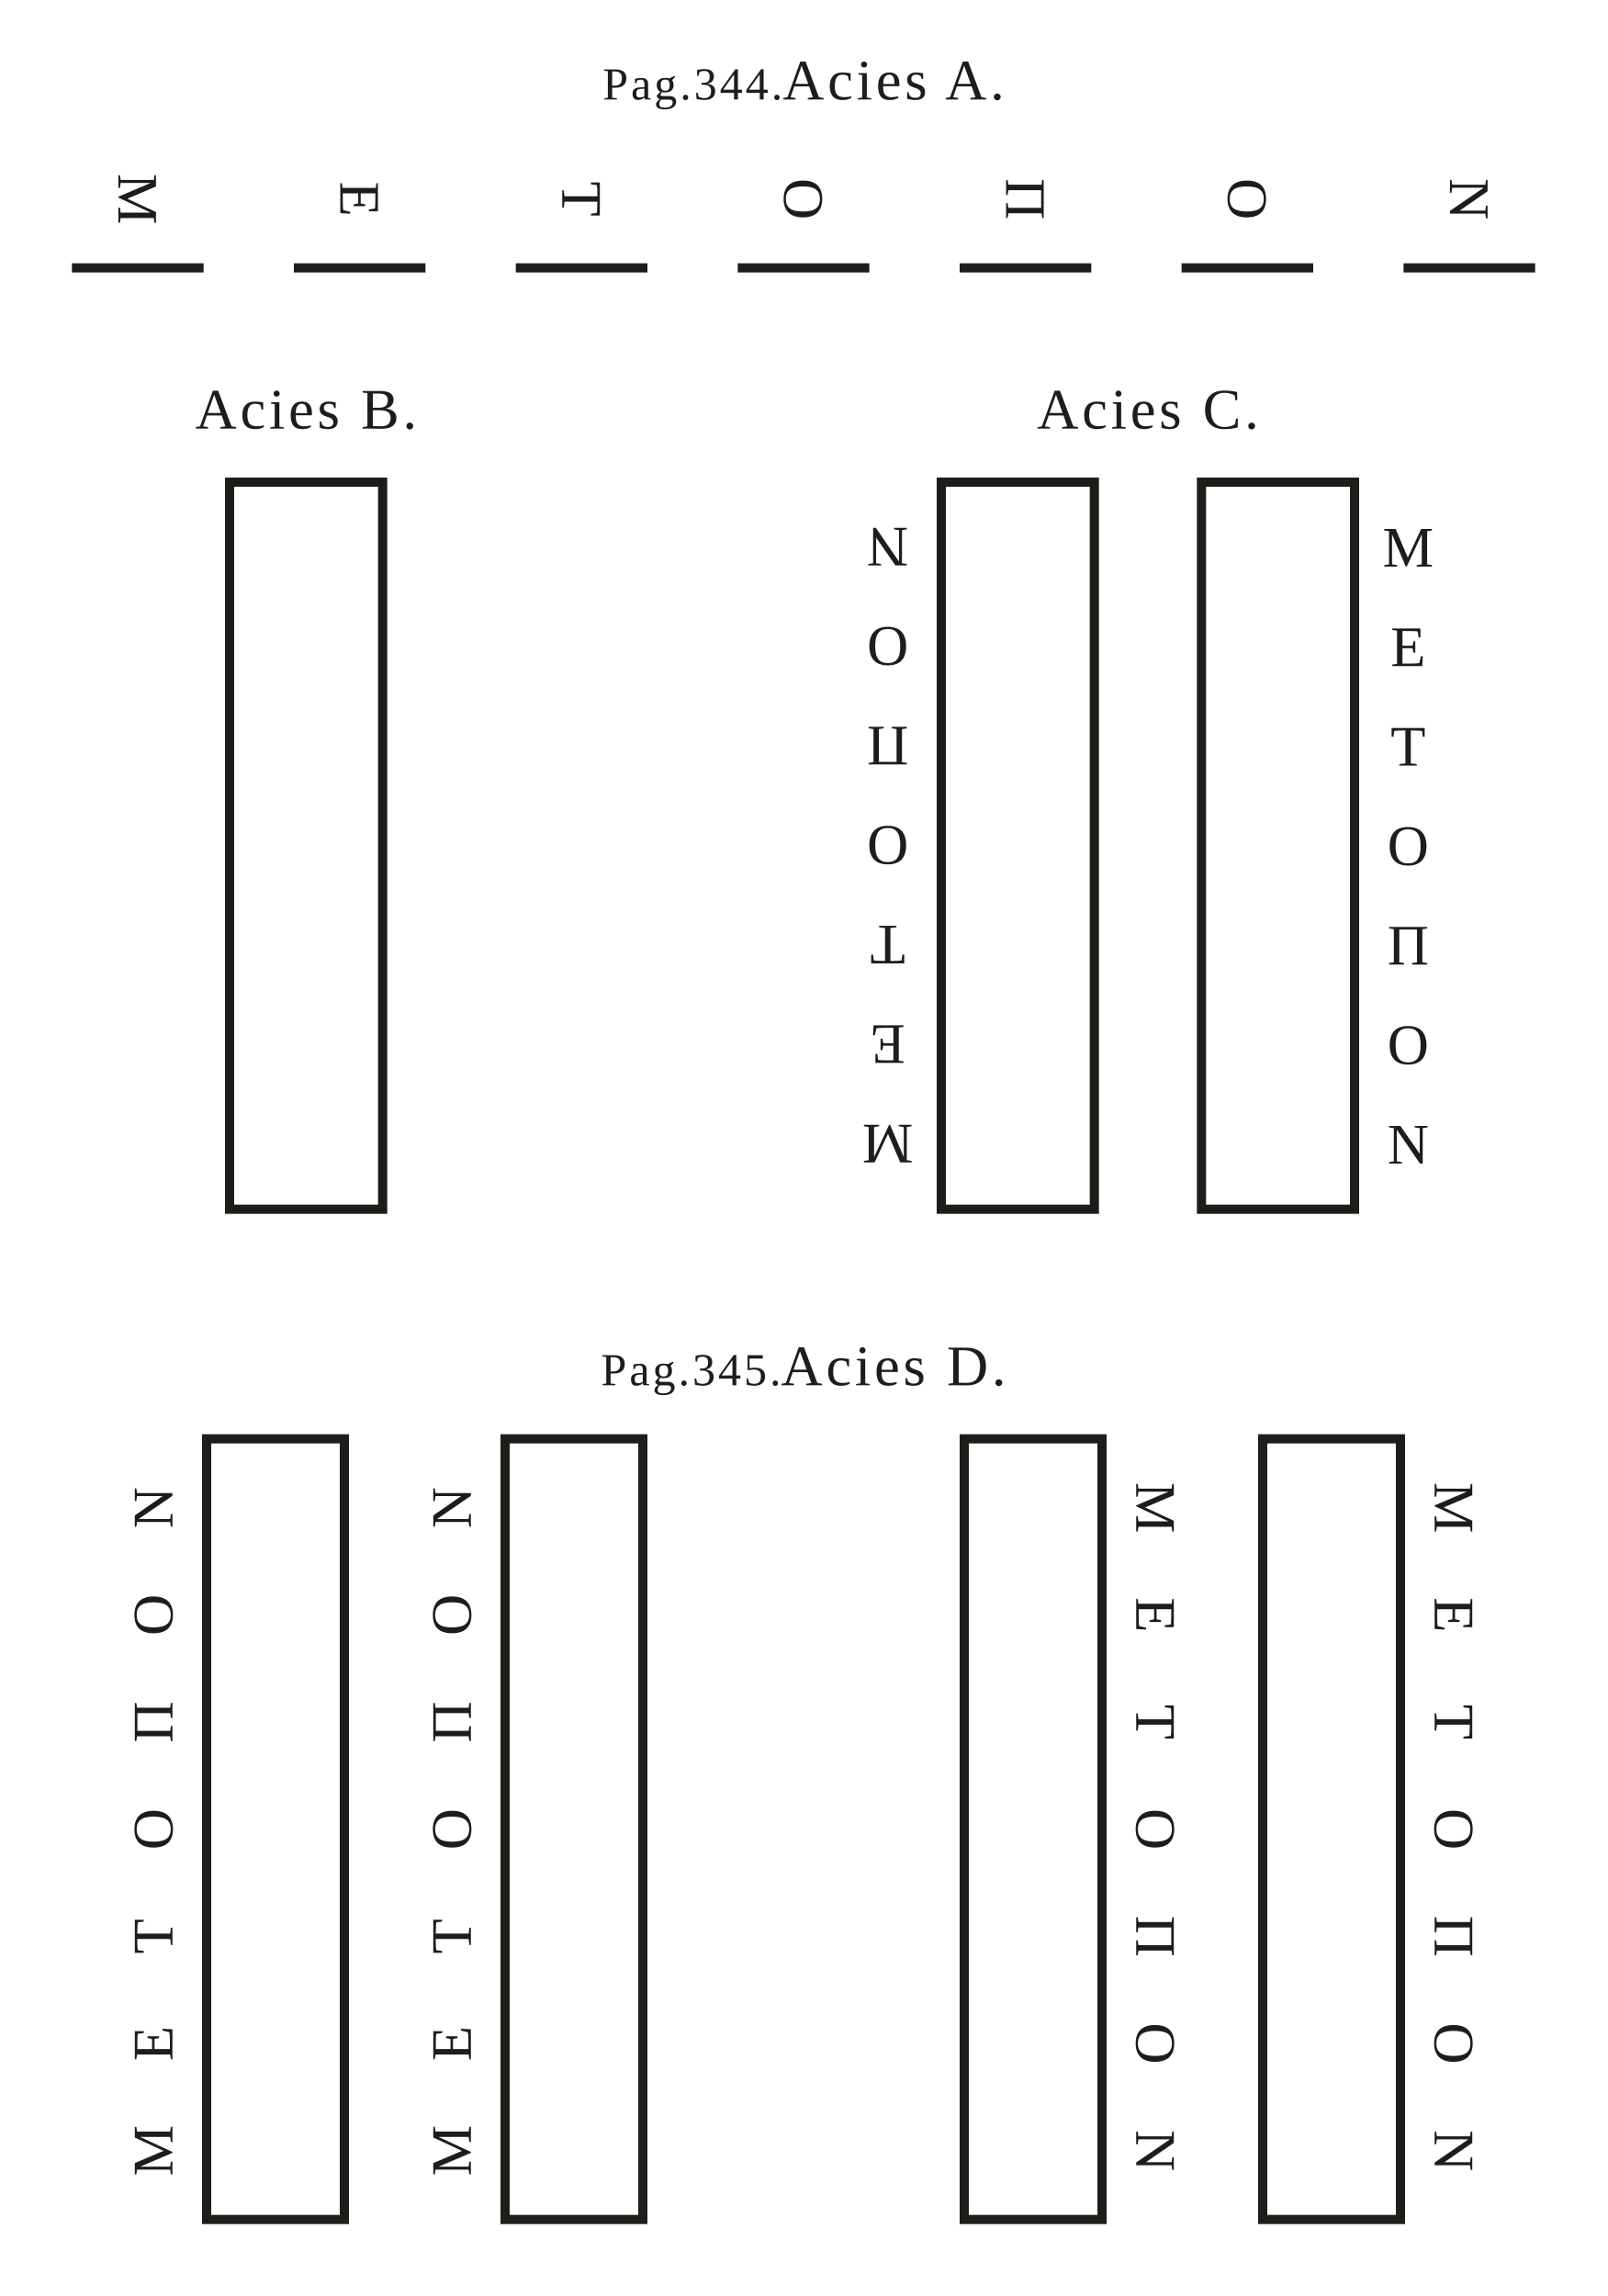
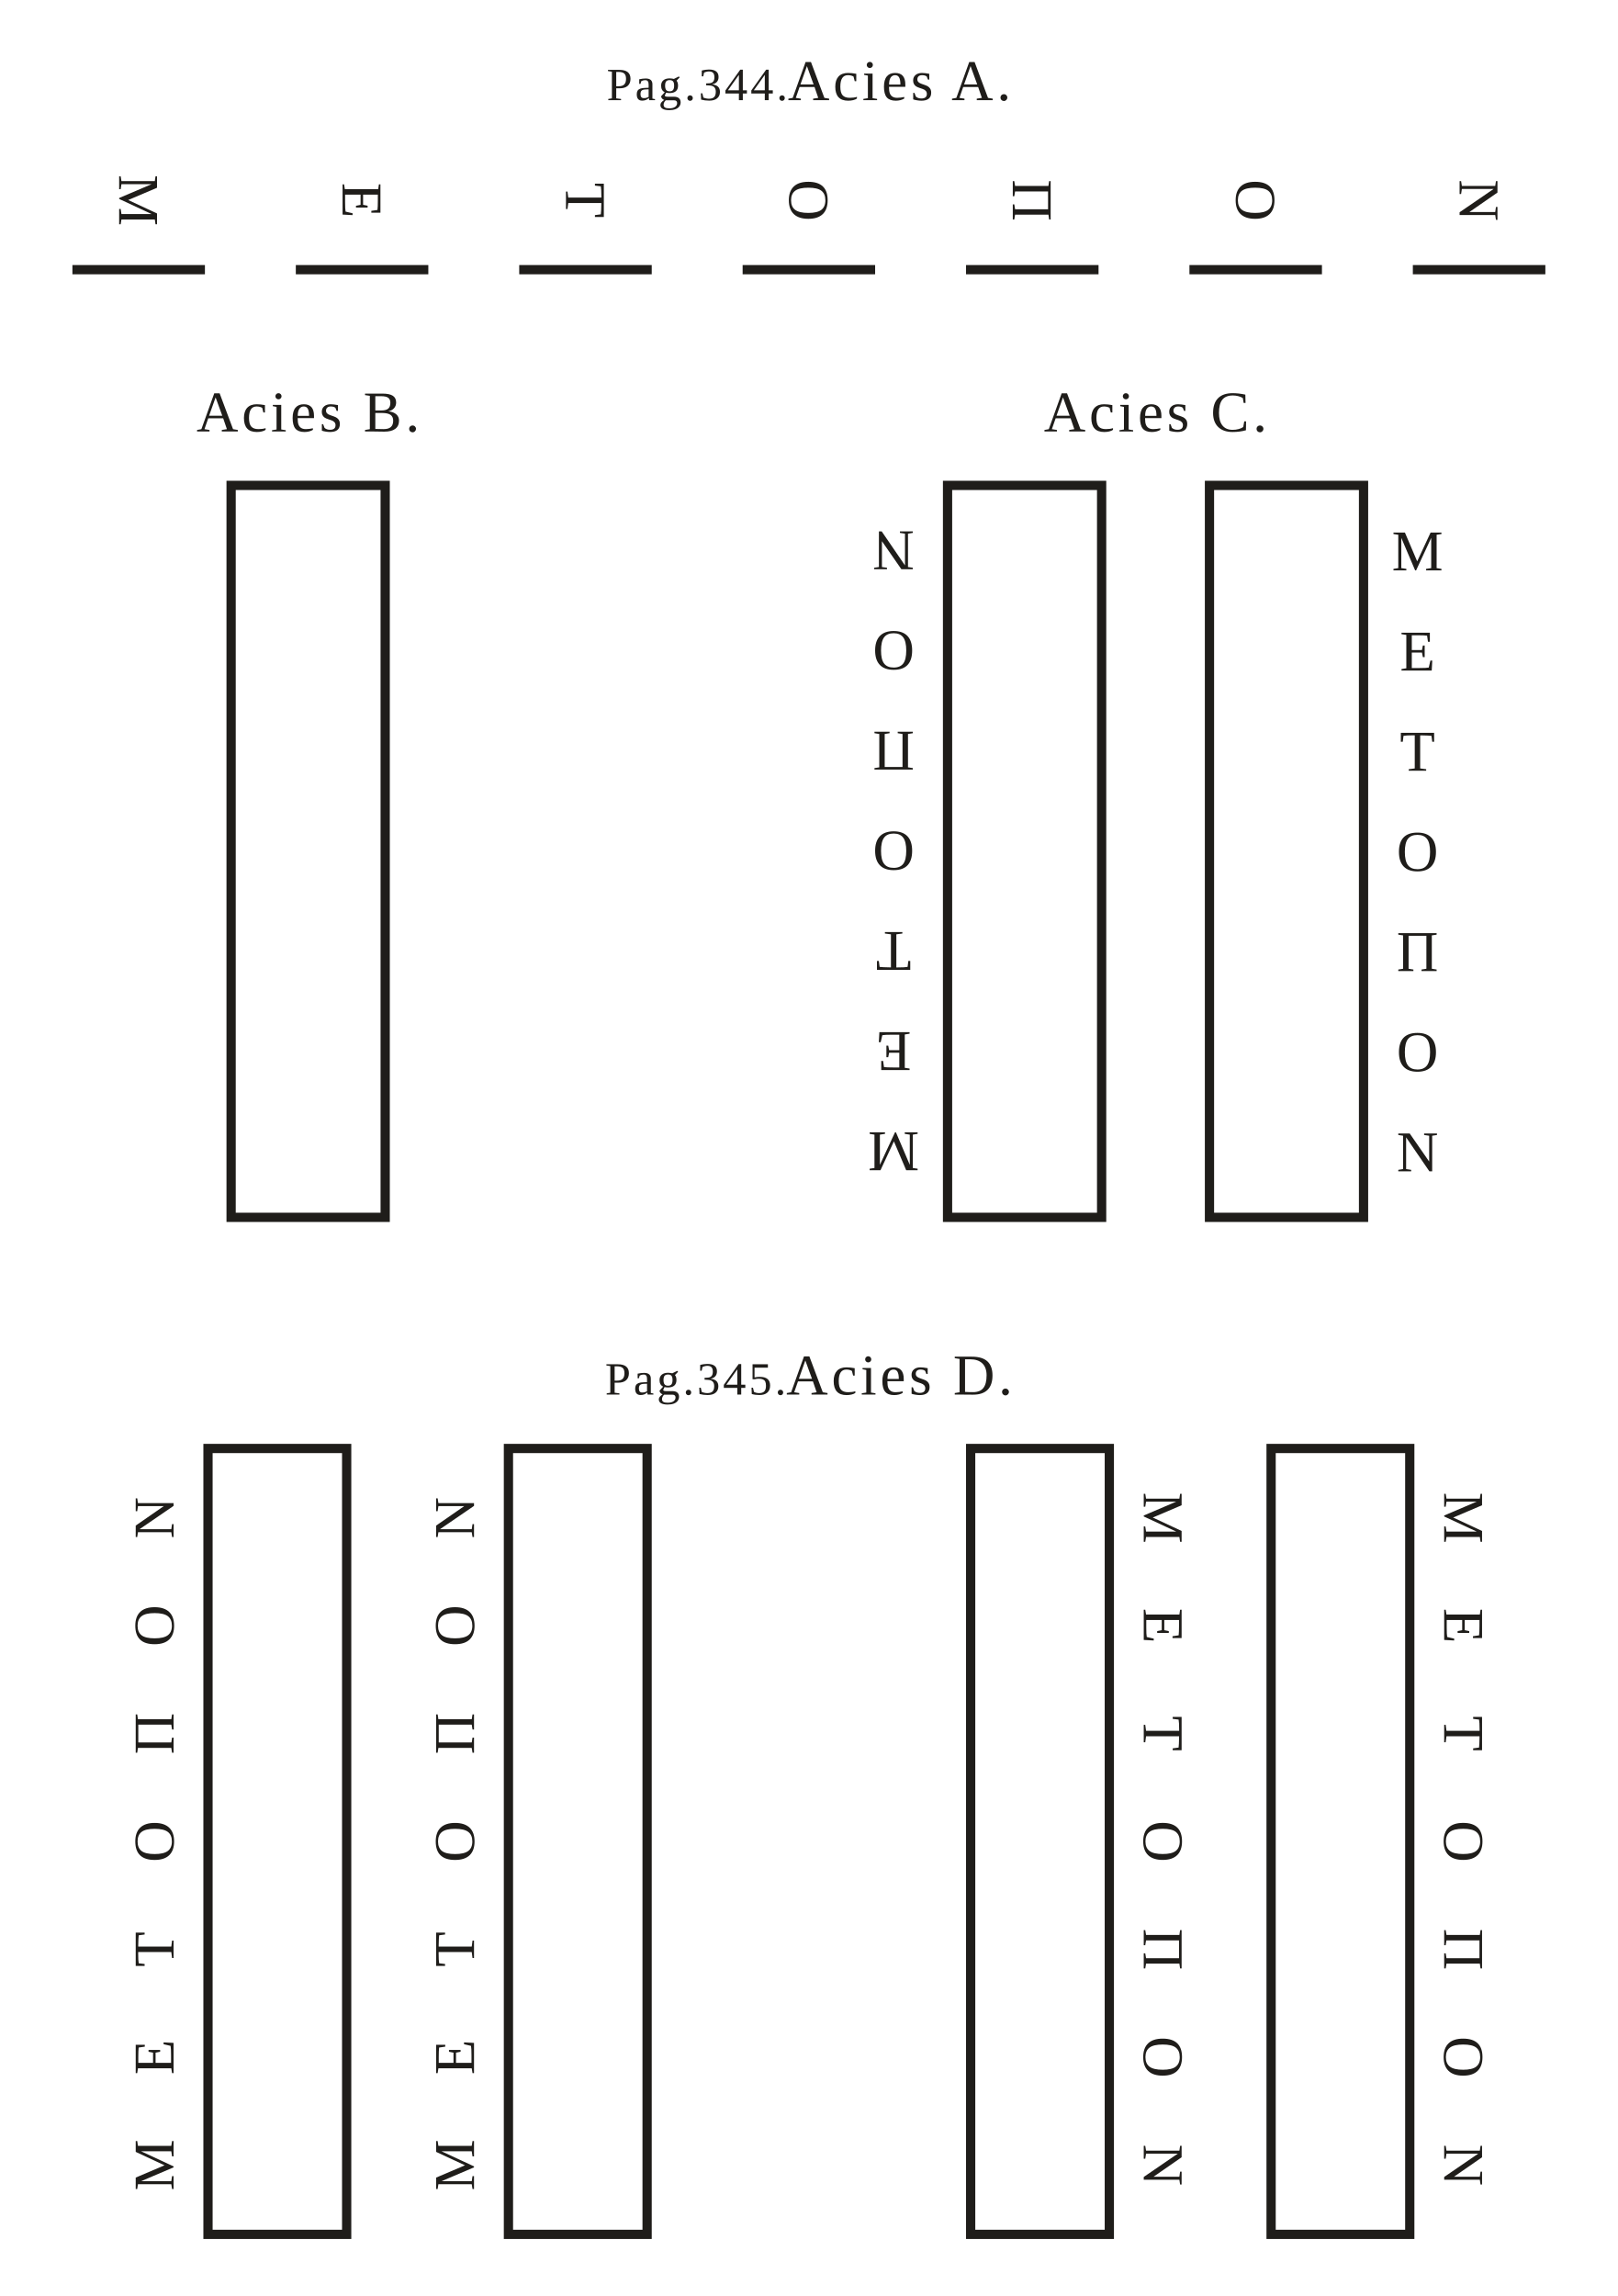
- <svg xmlns="http://www.w3.org/2000/svg" class="plate" viewBox="0 0 420 600" role="img" aria-labelledby="t d">
+ <svg xmlns="http://www.w3.org/2000/svg" class="plate" viewBox="0 0 420 596" role="img" aria-labelledby="b12-p344-acies-a-d-title b12-p344-acies-a-d-desc">
  <style>
  svg.plate { color: var(--plate-ink, #1f1d1a); }
  @media (prefers-color-scheme: dark) { svg.plate { color: var(--plate-ink, #ece8e1); } }
  .plate text { fill: currentColor; font-family: "Times New Roman", "Noto Serif", serif; }
+   .plate .g { font-size: 17px; }
  .plate .head { font-size: 15px; letter-spacing: 0.06em; }
  .plate .pag { font-size: 12px; opacity: 0.7; }
-   .plate .lab { font-size: 15px; }
+   .plate .lab-up { font-size: 15px; }
+   .plate .lab { font-size: 13px; font-style: italic; }
+   .plate .mk { font-size: 12px; }
  .plate .rule, .plate .frame { stroke: currentColor; stroke-width: 2.4; fill: none; stroke-linecap: square; }
+   .plate .dash { stroke: currentColor; stroke-width: 1.6; stroke-dasharray: 3 4; fill: none; }
+   .plate .ring { stroke: currentColor; stroke-width: 1.2; fill: none; }
+   .plate .dot { fill: currentColor; stroke: none; }
</style>
-   <g id="acies-a">
-     <text class="head" x="210.0" y="26" text-anchor="middle">
-       <tspan class="pag">Pag.344. </tspan>Acies A.</text>
-     <line class="rule" x1="20" y1="70" x2="52" y2="70" />
-     <text class="lab" x="36" y="52" text-anchor="middle" dominant-baseline="central" transform="rotate(90 36 52)">Μ</text>
-     <line class="rule" x1="78" y1="70" x2="110" y2="70" />
-     <text class="lab" x="94" y="52" text-anchor="middle" dominant-baseline="central" transform="rotate(90 94 52)">Ε</text>
-     <line class="rule" x1="136" y1="70" x2="168" y2="70" />
-     <text class="lab" x="152" y="52" text-anchor="middle" dominant-baseline="central" transform="rotate(90 152 52)">Τ</text>
-     <line class="rule" x1="194" y1="70" x2="226" y2="70" />
-     <text class="lab" x="210" y="52" text-anchor="middle" dominant-baseline="central" transform="rotate(90 210 52)">Ο</text>
-     <line class="rule" x1="252" y1="70" x2="284" y2="70" />
-     <text class="lab" x="268" y="52" text-anchor="middle" dominant-baseline="central" transform="rotate(90 268 52)">Π</text>
-     <line class="rule" x1="310" y1="70" x2="342" y2="70" />
-     <text class="lab" x="326" y="52" text-anchor="middle" dominant-baseline="central" transform="rotate(90 326 52)">Ο</text>
-     <line class="rule" x1="368" y1="70" x2="400" y2="70" />
-     <text class="lab" x="384" y="52" text-anchor="middle" dominant-baseline="central" transform="rotate(90 384 52)">Ν</text>
-   </g>
-   <g id="acies-b">
-     <text class="head" x="80" y="112" text-anchor="middle">Acies B.</text>
-     <rect class="frame" x="60" y="126" width="40" height="190" />
-   </g>
-   <g id="acies-c">
-     <text class="head" x="300" y="112" text-anchor="middle">Acies C.</text>
-     <text class="lab" x="232" y="143.0" text-anchor="middle" dominant-baseline="central" transform="rotate(180 232 143.0)">Ν</text>
-     <text class="lab" x="232" y="169.0" text-anchor="middle" dominant-baseline="central" transform="rotate(180 232 169.0)">Ο</text>
-     <text class="lab" x="232" y="195.0" text-anchor="middle" dominant-baseline="central" transform="rotate(180 232 195.0)">Π</text>
-     <text class="lab" x="232" y="221.0" text-anchor="middle" dominant-baseline="central" transform="rotate(180 232 221.0)">Ο</text>
-     <text class="lab" x="232" y="247.0" text-anchor="middle" dominant-baseline="central" transform="rotate(180 232 247.0)">Τ</text>
-     <text class="lab" x="232" y="273.0" text-anchor="middle" dominant-baseline="central" transform="rotate(180 232 273.0)">Ε</text>
-     <text class="lab" x="232" y="299.0" text-anchor="middle" dominant-baseline="central" transform="rotate(180 232 299.0)">Μ</text>
-     <rect class="frame" x="246" y="126" width="40" height="190" />
-     <rect class="frame" x="314" y="126" width="40" height="190" />
-     <text class="lab" x="368" y="143.0" text-anchor="middle" dominant-baseline="central">Μ</text>
-     <text class="lab" x="368" y="169.0" text-anchor="middle" dominant-baseline="central">Ε</text>
-     <text class="lab" x="368" y="195.0" text-anchor="middle" dominant-baseline="central">Τ</text>
-     <text class="lab" x="368" y="221.0" text-anchor="middle" dominant-baseline="central">Ο</text>
-     <text class="lab" x="368" y="247.0" text-anchor="middle" dominant-baseline="central">Π</text>
-     <text class="lab" x="368" y="273.0" text-anchor="middle" dominant-baseline="central">Ο</text>
-     <text class="lab" x="368" y="299.0" text-anchor="middle" dominant-baseline="central">Ν</text>
-   </g>
-   <g id="acies-d">
-     <text class="head" x="210.0" y="362" text-anchor="middle">
-       <tspan class="pag">Pag.345. </tspan>Acies D.</text>
-     <text class="lab" x="40" y="394.0" text-anchor="middle" dominant-baseline="central" transform="rotate(-90 40 394.0)">Ν</text>
-     <text class="lab" x="40" y="422.0" text-anchor="middle" dominant-baseline="central" transform="rotate(-90 40 422.0)">Ο</text>
-     <text class="lab" x="40" y="450.0" text-anchor="middle" dominant-baseline="central" transform="rotate(-90 40 450.0)">Π</text>
-     <text class="lab" x="40" y="478.0" text-anchor="middle" dominant-baseline="central" transform="rotate(-90 40 478.0)">Ο</text>
-     <text class="lab" x="40" y="506.0" text-anchor="middle" dominant-baseline="central" transform="rotate(-90 40 506.0)">Τ</text>
-     <text class="lab" x="40" y="534.0" text-anchor="middle" dominant-baseline="central" transform="rotate(-90 40 534.0)">Ε</text>
-     <text class="lab" x="40" y="562.0" text-anchor="middle" dominant-baseline="central" transform="rotate(-90 40 562.0)">Μ</text>
-     <rect class="frame" x="54" y="376" width="36" height="204" />
-     <text class="lab" x="118" y="394.0" text-anchor="middle" dominant-baseline="central" transform="rotate(-90 118 394.0)">Ν</text>
-     <text class="lab" x="118" y="422.0" text-anchor="middle" dominant-baseline="central" transform="rotate(-90 118 422.0)">Ο</text>
-     <text class="lab" x="118" y="450.0" text-anchor="middle" dominant-baseline="central" transform="rotate(-90 118 450.0)">Π</text>
-     <text class="lab" x="118" y="478.0" text-anchor="middle" dominant-baseline="central" transform="rotate(-90 118 478.0)">Ο</text>
-     <text class="lab" x="118" y="506.0" text-anchor="middle" dominant-baseline="central" transform="rotate(-90 118 506.0)">Τ</text>
-     <text class="lab" x="118" y="534.0" text-anchor="middle" dominant-baseline="central" transform="rotate(-90 118 534.0)">Ε</text>
-     <text class="lab" x="118" y="562.0" text-anchor="middle" dominant-baseline="central" transform="rotate(-90 118 562.0)">Μ</text>
-     <rect class="frame" x="132" y="376" width="36" height="204" />
-     <rect class="frame" x="252" y="376" width="36" height="204" />
-     <text class="lab" x="302" y="394.0" text-anchor="middle" dominant-baseline="central" transform="rotate(90 302 394.0)">Μ</text>
-     <text class="lab" x="302" y="422.0" text-anchor="middle" dominant-baseline="central" transform="rotate(90 302 422.0)">Ε</text>
-     <text class="lab" x="302" y="450.0" text-anchor="middle" dominant-baseline="central" transform="rotate(90 302 450.0)">Τ</text>
-     <text class="lab" x="302" y="478.0" text-anchor="middle" dominant-baseline="central" transform="rotate(90 302 478.0)">Ο</text>
-     <text class="lab" x="302" y="506.0" text-anchor="middle" dominant-baseline="central" transform="rotate(90 302 506.0)">Π</text>
-     <text class="lab" x="302" y="534.0" text-anchor="middle" dominant-baseline="central" transform="rotate(90 302 534.0)">Ο</text>
-     <text class="lab" x="302" y="562.0" text-anchor="middle" dominant-baseline="central" transform="rotate(90 302 562.0)">Ν</text>
-     <rect class="frame" x="330" y="376" width="36" height="204" />
-     <text class="lab" x="380" y="394.0" text-anchor="middle" dominant-baseline="central" transform="rotate(90 380 394.0)">Μ</text>
-     <text class="lab" x="380" y="422.0" text-anchor="middle" dominant-baseline="central" transform="rotate(90 380 422.0)">Ε</text>
-     <text class="lab" x="380" y="450.0" text-anchor="middle" dominant-baseline="central" transform="rotate(90 380 450.0)">Τ</text>
-     <text class="lab" x="380" y="478.0" text-anchor="middle" dominant-baseline="central" transform="rotate(90 380 478.0)">Ο</text>
-     <text class="lab" x="380" y="506.0" text-anchor="middle" dominant-baseline="central" transform="rotate(90 380 506.0)">Π</text>
-     <text class="lab" x="380" y="534.0" text-anchor="middle" dominant-baseline="central" transform="rotate(90 380 534.0)">Ο</text>
-     <text class="lab" x="380" y="562.0" text-anchor="middle" dominant-baseline="central" transform="rotate(90 380 562.0)">Ν</text>
-   </g>
+   <text class="head" x="210.0" y="26.0" text-anchor="middle">
+     <tspan class="pag">Pag.344. </tspan>Acies A.</text>
+   <line class="rule" x1="20" y1="70" x2="52" y2="70" />
+   <text class="lab-up" x="36.0" y="52.0" text-anchor="middle" dominant-baseline="central" transform="rotate(90 36.0 52.0)">Μ</text>
+   <line class="rule" x1="78" y1="70" x2="110" y2="70" />
+   <text class="lab-up" x="94.0" y="52.0" text-anchor="middle" dominant-baseline="central" transform="rotate(90 94.0 52.0)">Ε</text>
+   <line class="rule" x1="136" y1="70" x2="168" y2="70" />
+   <text class="lab-up" x="152.0" y="52.0" text-anchor="middle" dominant-baseline="central" transform="rotate(90 152.0 52.0)">Τ</text>
+   <line class="rule" x1="194" y1="70" x2="226" y2="70" />
+   <text class="lab-up" x="210.0" y="52.0" text-anchor="middle" dominant-baseline="central" transform="rotate(90 210.0 52.0)">Ο</text>
+   <line class="rule" x1="252" y1="70" x2="284" y2="70" />
+   <text class="lab-up" x="268.0" y="52.0" text-anchor="middle" dominant-baseline="central" transform="rotate(90 268.0 52.0)">Π</text>
+   <line class="rule" x1="310" y1="70" x2="342" y2="70" />
+   <text class="lab-up" x="326.0" y="52.0" text-anchor="middle" dominant-baseline="central" transform="rotate(90 326.0 52.0)">Ο</text>
+   <line class="rule" x1="368" y1="70" x2="400" y2="70" />
+   <text class="lab-up" x="384.0" y="52.0" text-anchor="middle" dominant-baseline="central" transform="rotate(90 384.0 52.0)">Ν</text>
+   <text class="head" x="80.0" y="112.0" text-anchor="middle">Acies B.</text>
+   <rect class="frame" x="60" y="126" width="40" height="190" />
+   <text class="head" x="300.0" y="112.0" text-anchor="middle">Acies C.</text>
+   <text class="lab-up" x="232.0" y="143.0" text-anchor="middle" dominant-baseline="central" transform="rotate(180 232.0 143.0)">Ν</text>
+   <text class="lab-up" x="232.0" y="169.0" text-anchor="middle" dominant-baseline="central" transform="rotate(180 232.0 169.0)">Ο</text>
+   <text class="lab-up" x="232.0" y="195.0" text-anchor="middle" dominant-baseline="central" transform="rotate(180 232.0 195.0)">Π</text>
+   <text class="lab-up" x="232.0" y="221.0" text-anchor="middle" dominant-baseline="central" transform="rotate(180 232.0 221.0)">Ο</text>
+   <text class="lab-up" x="232.0" y="247.0" text-anchor="middle" dominant-baseline="central" transform="rotate(180 232.0 247.0)">Τ</text>
+   <text class="lab-up" x="232.0" y="273.0" text-anchor="middle" dominant-baseline="central" transform="rotate(180 232.0 273.0)">Ε</text>
+   <text class="lab-up" x="232.0" y="299.0" text-anchor="middle" dominant-baseline="central" transform="rotate(180 232.0 299.0)">Μ</text>
+   <rect class="frame" x="246" y="126" width="40" height="190" />
+   <rect class="frame" x="314" y="126" width="40" height="190" />
+   <text class="lab-up" x="368.0" y="143.0" text-anchor="middle" dominant-baseline="central">Μ</text>
+   <text class="lab-up" x="368.0" y="169.0" text-anchor="middle" dominant-baseline="central">Ε</text>
+   <text class="lab-up" x="368.0" y="195.0" text-anchor="middle" dominant-baseline="central">Τ</text>
+   <text class="lab-up" x="368.0" y="221.0" text-anchor="middle" dominant-baseline="central">Ο</text>
+   <text class="lab-up" x="368.0" y="247.0" text-anchor="middle" dominant-baseline="central">Π</text>
+   <text class="lab-up" x="368.0" y="273.0" text-anchor="middle" dominant-baseline="central">Ο</text>
+   <text class="lab-up" x="368.0" y="299.0" text-anchor="middle" dominant-baseline="central">Ν</text>
+   <text class="head" x="210.0" y="362.0" text-anchor="middle">
+     <tspan class="pag">Pag.345. </tspan>Acies D.</text>
+   <text class="lab-up" x="40.0" y="394.0" text-anchor="middle" dominant-baseline="central" transform="rotate(-90 40.0 394.0)">Ν</text>
+   <text class="lab-up" x="40.0" y="422.0" text-anchor="middle" dominant-baseline="central" transform="rotate(-90 40.0 422.0)">Ο</text>
+   <text class="lab-up" x="40.0" y="450.0" text-anchor="middle" dominant-baseline="central" transform="rotate(-90 40.0 450.0)">Π</text>
+   <text class="lab-up" x="40.0" y="478.0" text-anchor="middle" dominant-baseline="central" transform="rotate(-90 40.0 478.0)">Ο</text>
+   <text class="lab-up" x="40.0" y="506.0" text-anchor="middle" dominant-baseline="central" transform="rotate(-90 40.0 506.0)">Τ</text>
+   <text class="lab-up" x="40.0" y="534.0" text-anchor="middle" dominant-baseline="central" transform="rotate(-90 40.0 534.0)">Ε</text>
+   <text class="lab-up" x="40.0" y="562.0" text-anchor="middle" dominant-baseline="central" transform="rotate(-90 40.0 562.0)">Μ</text>
+   <rect class="frame" x="54" y="376" width="36" height="204" />
+   <text class="lab-up" x="118.0" y="394.0" text-anchor="middle" dominant-baseline="central" transform="rotate(-90 118.0 394.0)">Ν</text>
+   <text class="lab-up" x="118.0" y="422.0" text-anchor="middle" dominant-baseline="central" transform="rotate(-90 118.0 422.0)">Ο</text>
+   <text class="lab-up" x="118.0" y="450.0" text-anchor="middle" dominant-baseline="central" transform="rotate(-90 118.0 450.0)">Π</text>
+   <text class="lab-up" x="118.0" y="478.0" text-anchor="middle" dominant-baseline="central" transform="rotate(-90 118.0 478.0)">Ο</text>
+   <text class="lab-up" x="118.0" y="506.0" text-anchor="middle" dominant-baseline="central" transform="rotate(-90 118.0 506.0)">Τ</text>
+   <text class="lab-up" x="118.0" y="534.0" text-anchor="middle" dominant-baseline="central" transform="rotate(-90 118.0 534.0)">Ε</text>
+   <text class="lab-up" x="118.0" y="562.0" text-anchor="middle" dominant-baseline="central" transform="rotate(-90 118.0 562.0)">Μ</text>
+   <rect class="frame" x="132" y="376" width="36" height="204" />
+   <rect class="frame" x="252" y="376" width="36" height="204" />
+   <text class="lab-up" x="302.0" y="394.0" text-anchor="middle" dominant-baseline="central" transform="rotate(90 302.0 394.0)">Μ</text>
+   <text class="lab-up" x="302.0" y="422.0" text-anchor="middle" dominant-baseline="central" transform="rotate(90 302.0 422.0)">Ε</text>
+   <text class="lab-up" x="302.0" y="450.0" text-anchor="middle" dominant-baseline="central" transform="rotate(90 302.0 450.0)">Τ</text>
+   <text class="lab-up" x="302.0" y="478.0" text-anchor="middle" dominant-baseline="central" transform="rotate(90 302.0 478.0)">Ο</text>
+   <text class="lab-up" x="302.0" y="506.0" text-anchor="middle" dominant-baseline="central" transform="rotate(90 302.0 506.0)">Π</text>
+   <text class="lab-up" x="302.0" y="534.0" text-anchor="middle" dominant-baseline="central" transform="rotate(90 302.0 534.0)">Ο</text>
+   <text class="lab-up" x="302.0" y="562.0" text-anchor="middle" dominant-baseline="central" transform="rotate(90 302.0 562.0)">Ν</text>
+   <rect class="frame" x="330" y="376" width="36" height="204" />
+   <text class="lab-up" x="380.0" y="394.0" text-anchor="middle" dominant-baseline="central" transform="rotate(90 380.0 394.0)">Μ</text>
+   <text class="lab-up" x="380.0" y="422.0" text-anchor="middle" dominant-baseline="central" transform="rotate(90 380.0 422.0)">Ε</text>
+   <text class="lab-up" x="380.0" y="450.0" text-anchor="middle" dominant-baseline="central" transform="rotate(90 380.0 450.0)">Τ</text>
+   <text class="lab-up" x="380.0" y="478.0" text-anchor="middle" dominant-baseline="central" transform="rotate(90 380.0 478.0)">Ο</text>
+   <text class="lab-up" x="380.0" y="506.0" text-anchor="middle" dominant-baseline="central" transform="rotate(90 380.0 506.0)">Π</text>
+   <text class="lab-up" x="380.0" y="534.0" text-anchor="middle" dominant-baseline="central" transform="rotate(90 380.0 534.0)">Ο</text>
+   <text class="lab-up" x="380.0" y="562.0" text-anchor="middle" dominant-baseline="central" transform="rotate(90 380.0 562.0)">Ν</text>
</svg>
